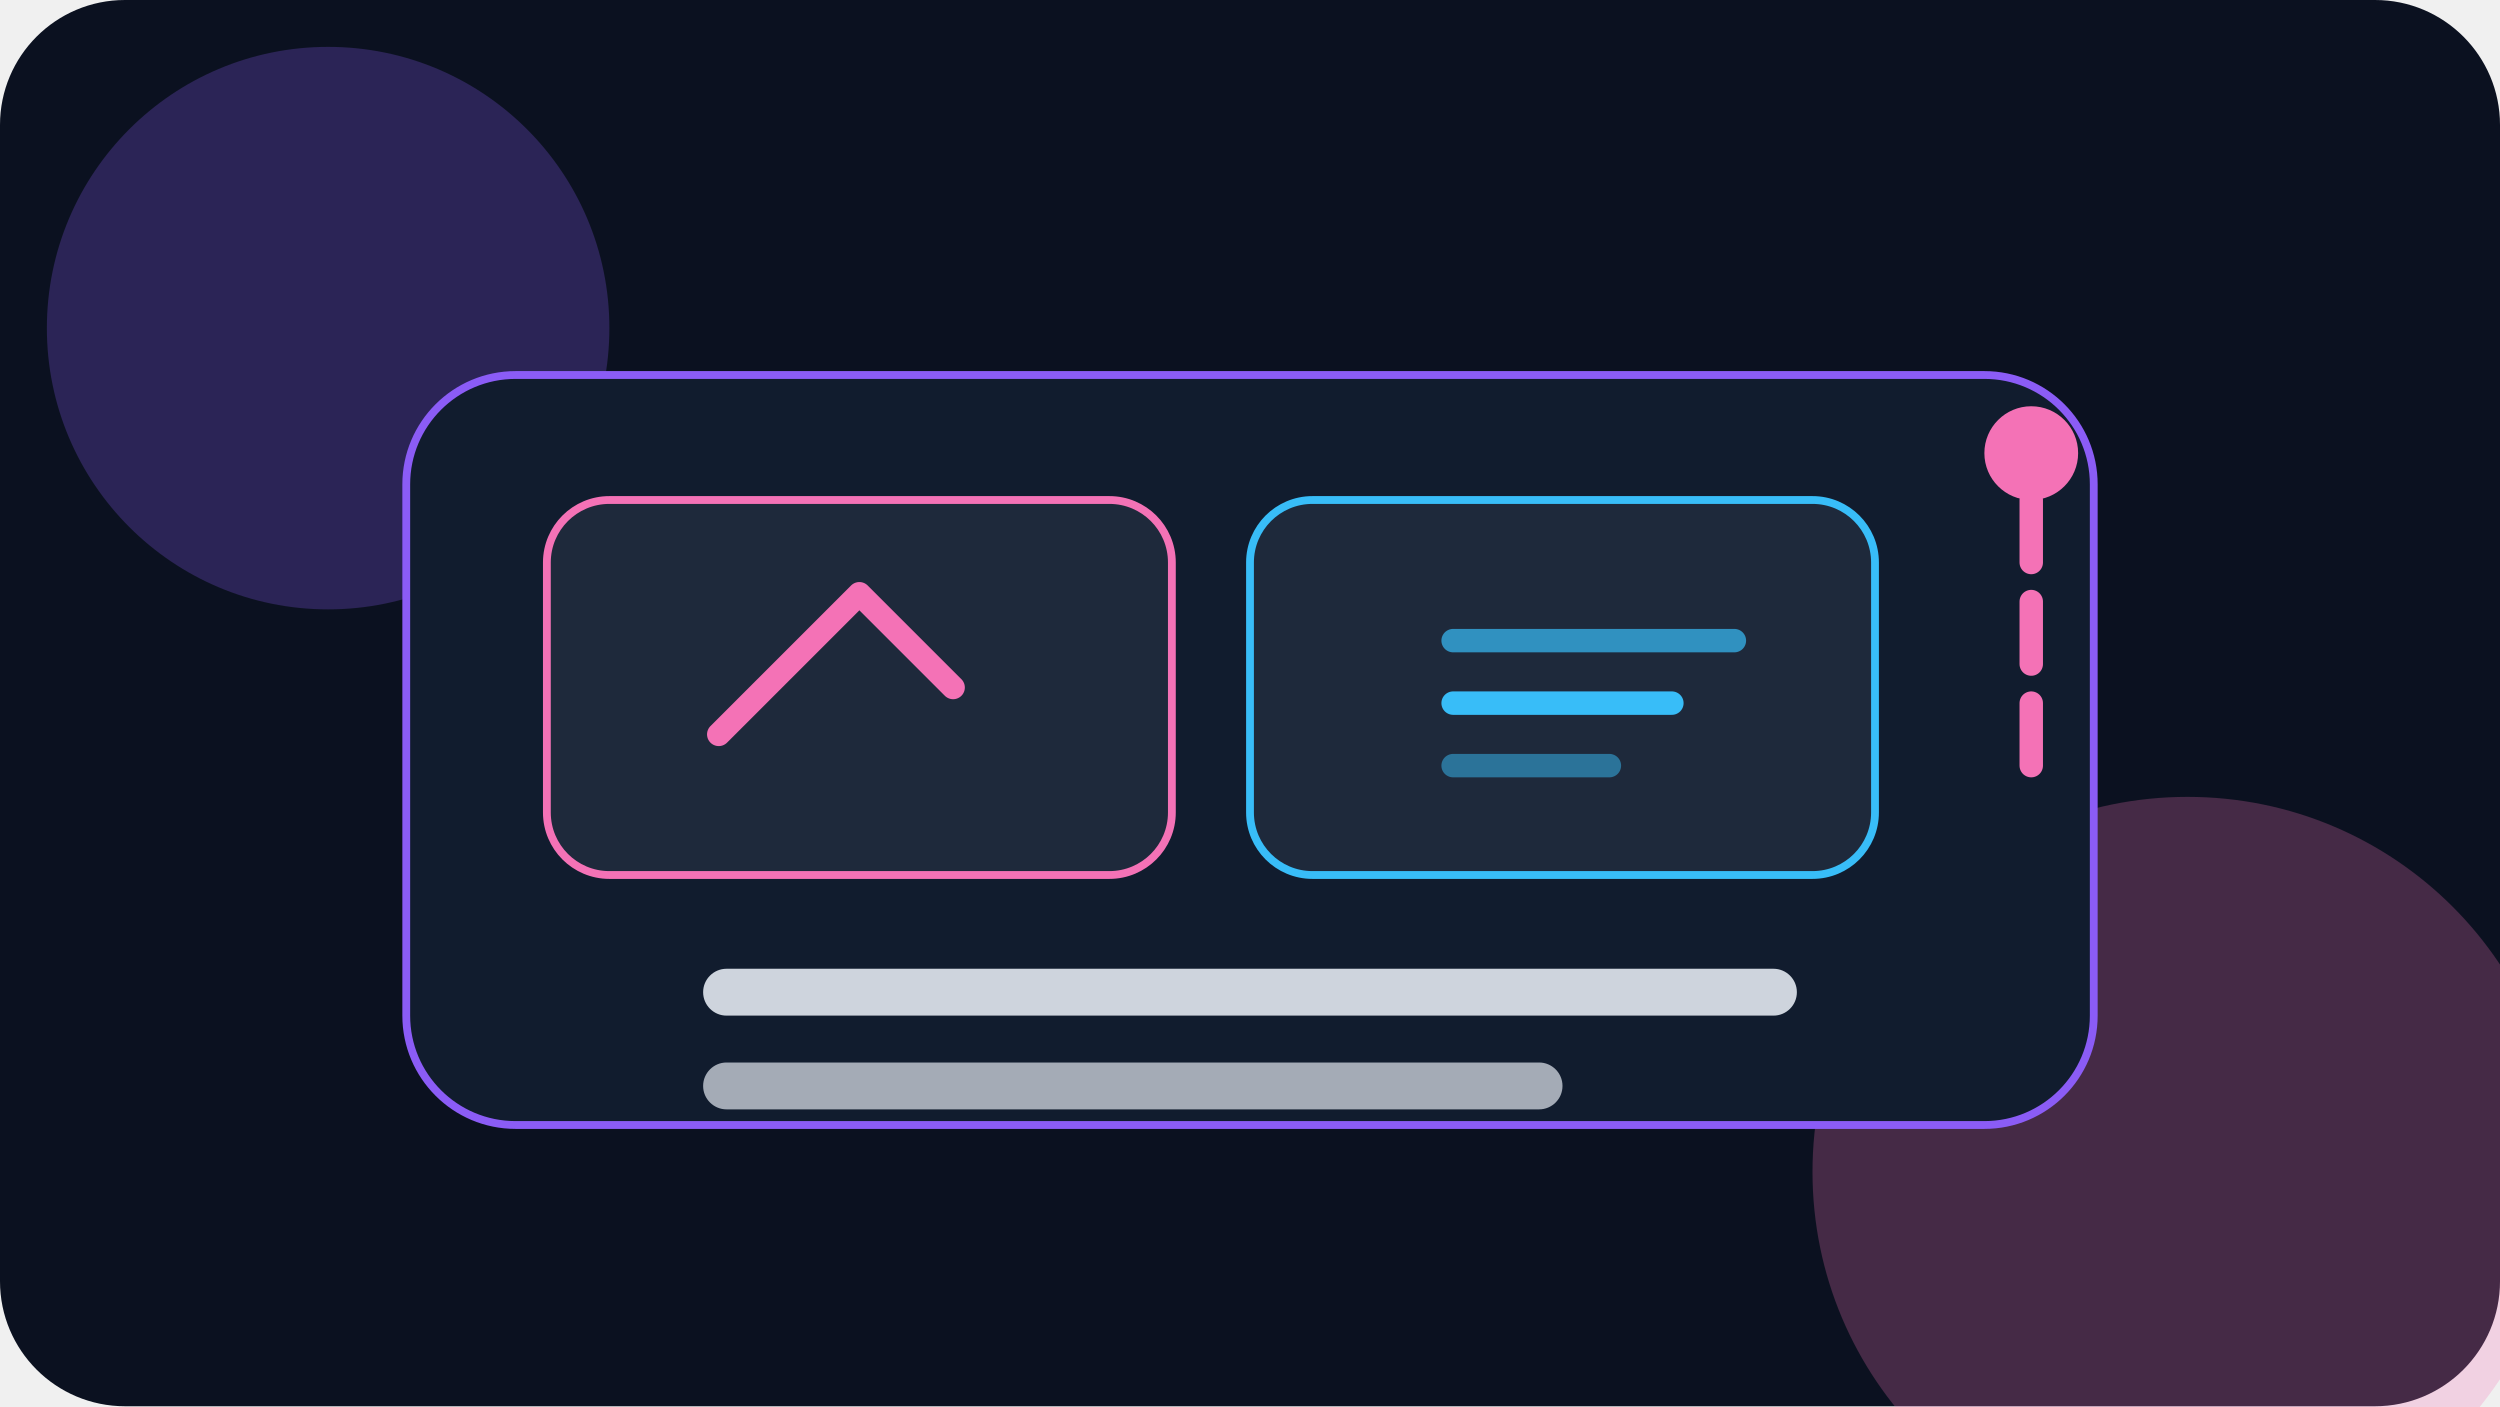
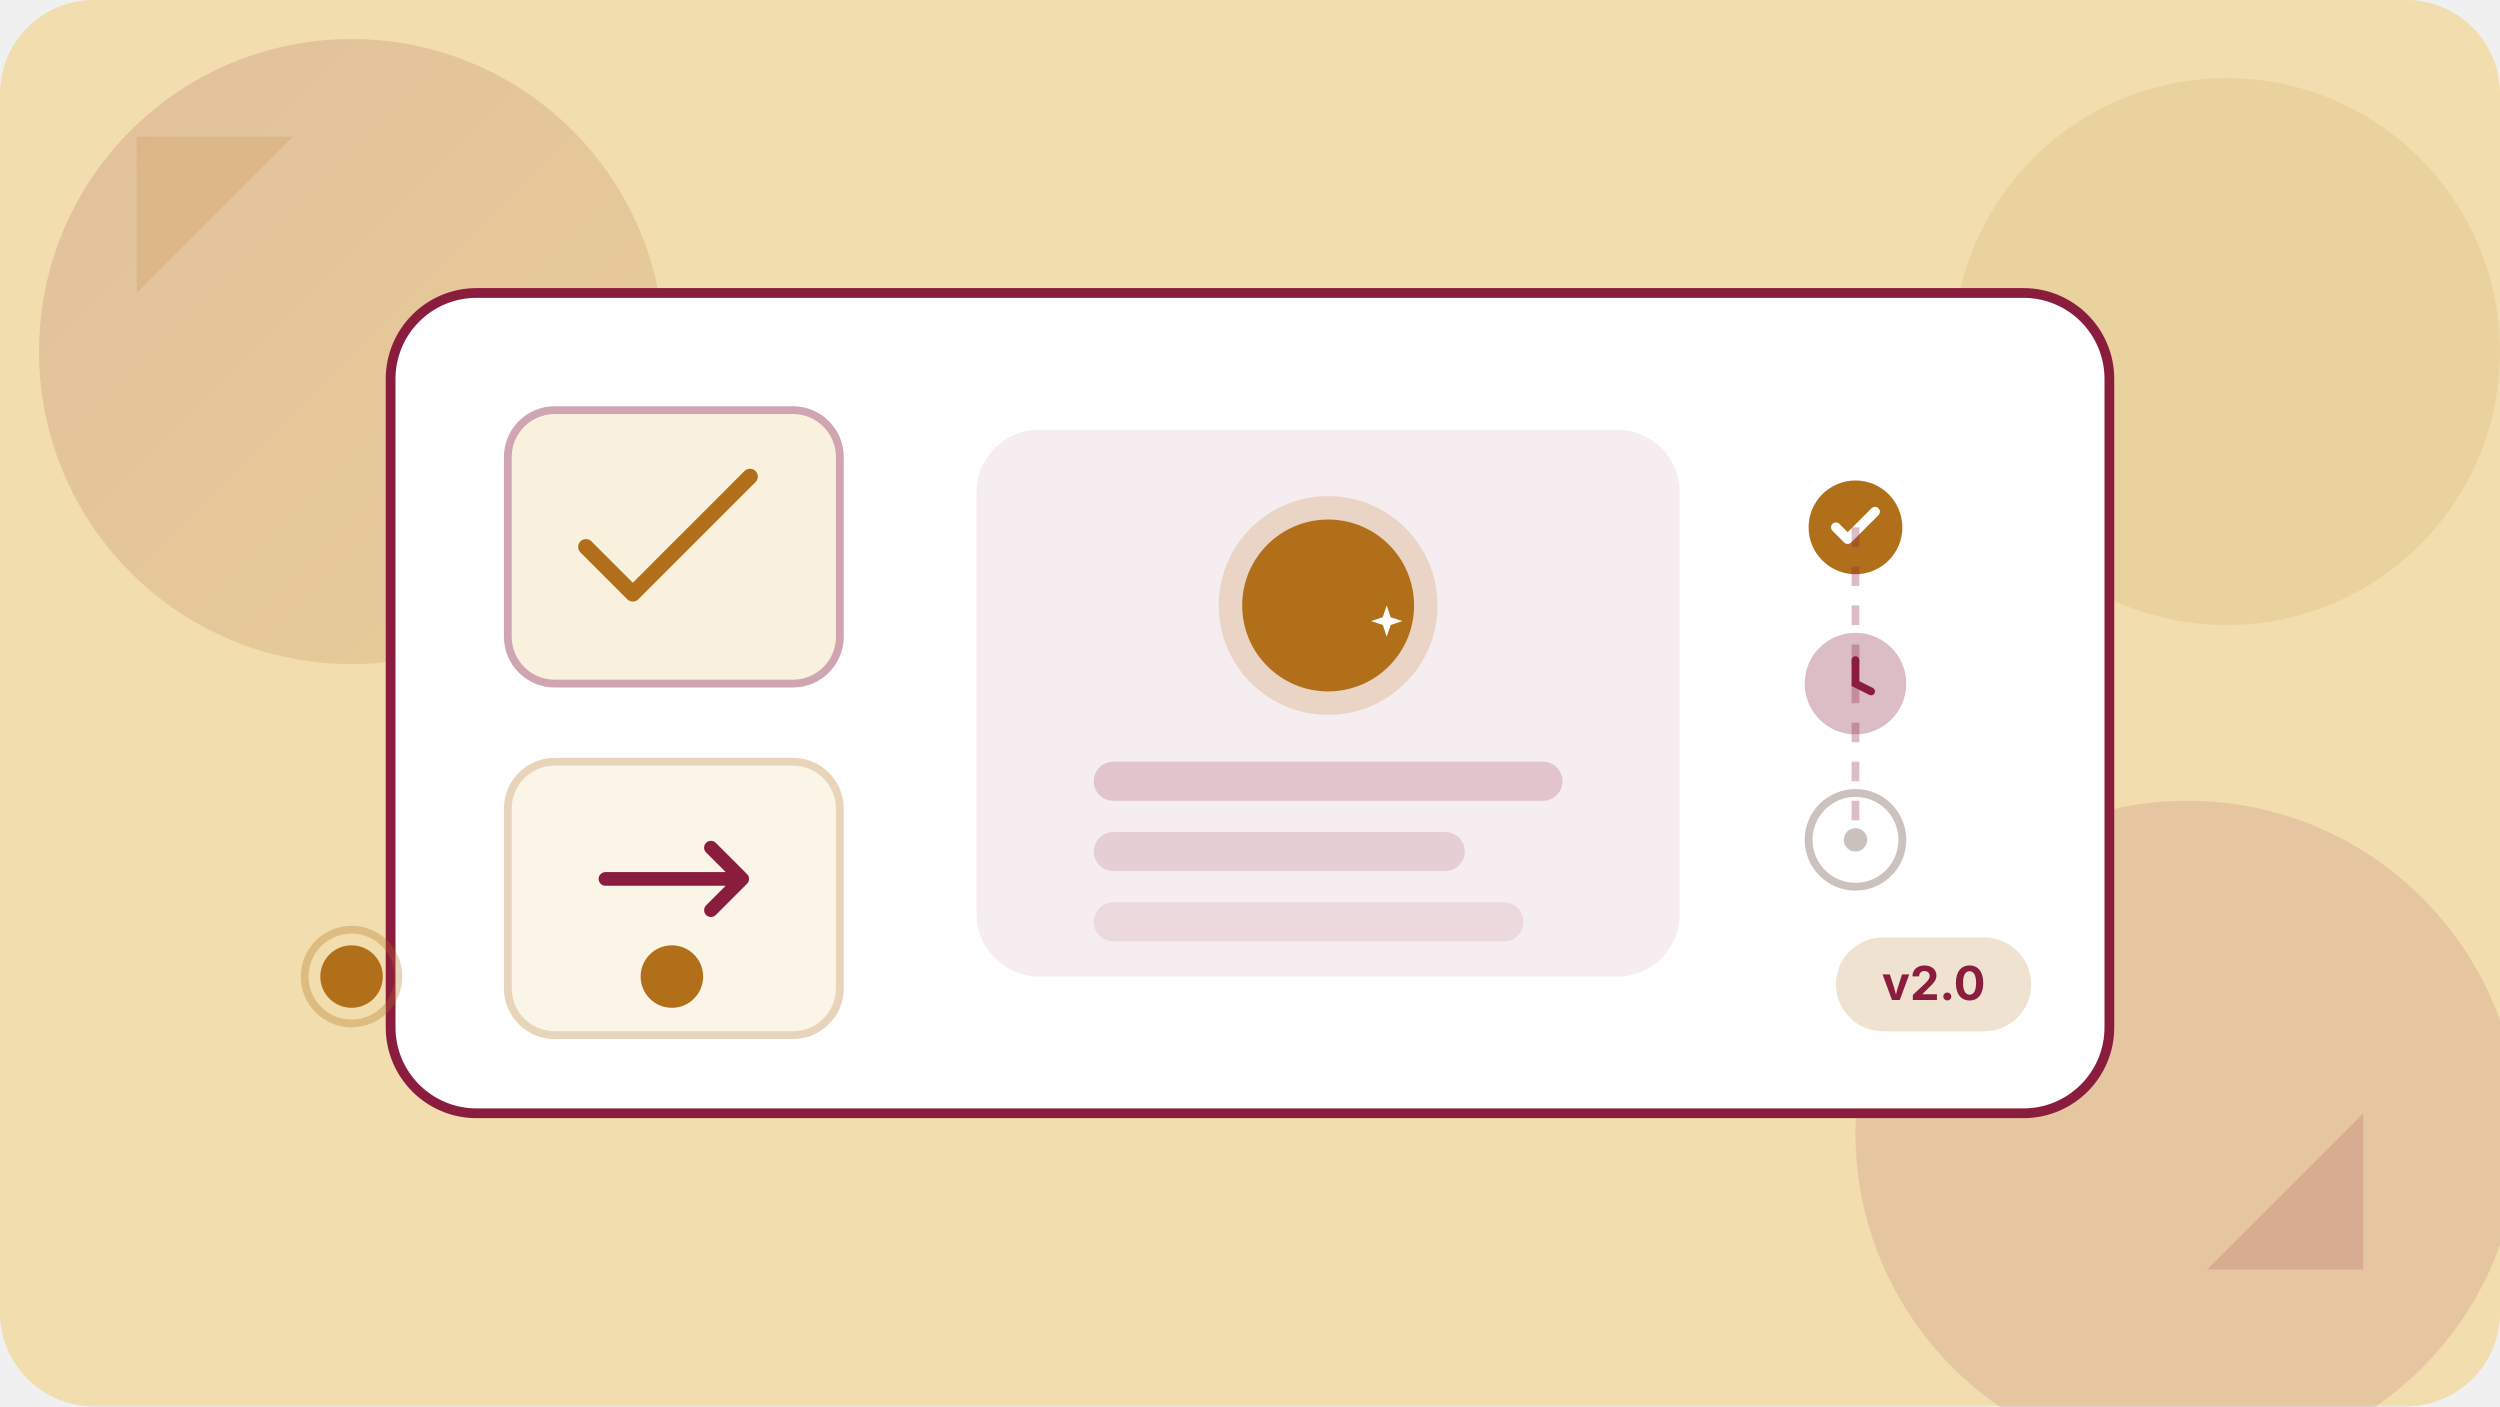
- <svg xmlns="http://www.w3.org/2000/svg" width="640" height="360" viewBox="0 0 640 360" fill="none">
-   <rect width="640" height="360" rx="32" fill="#0B1120" />
-   <g opacity="0.25">
-     <circle cx="84" cy="84" r="72" fill="#8B5CF6" />
-     <circle cx="560" cy="300" r="96" fill="#F472B6" />
+ <svg xmlns="http://www.w3.org/2000/svg" width="640" height="360" fill="none" viewBox="0 0 640 360">
+   <rect width="640" height="360" fill="#f1ddad" rx="24" />
+   <defs>
+     <linearGradient id="a" x1="0%" x2="100%" y1="0%" y2="100%">
+       <stop offset="0%" style="stop-color:#8a1d3e;stop-opacity:.15" />
+       <stop offset="100%" style="stop-color:#b26f1a;stop-opacity:.15" />
+     </linearGradient>
+   </defs>
+   <circle cx="90" cy="90" r="80" fill="url(#a)" />
+   <circle cx="570" cy="90" r="70" fill="#b26f1a" opacity=".1" />
+   <circle cx="560" cy="290" r="85" fill="#8a1d3e" opacity=".12" />
+   <rect width="440" height="210" x="100" y="75" fill="#fff" stroke="#8a1d3e" stroke-width="2.5" rx="22" />
+   <g transform="translate(130 105)">
+     <rect width="85" height="70" fill="#f1ddad" stroke="#8a1d3e" stroke-width="2" opacity=".4" rx="12" />
+     <path stroke="#b26f1a" stroke-linecap="round" stroke-linejoin="round" stroke-width="4" d="m20 35 12 12 30-30" />
+     <rect width="85" height="70" y="90" fill="#f1ddad" stroke="#b26f1a" stroke-width="2" opacity=".3" rx="12" />
+     <path stroke="#8a1d3e" stroke-linecap="round" stroke-linejoin="round" stroke-width="3.5" d="M25 120h35m0 0-8-8m8 8-8 8" />
+     <circle cx="42" cy="145" r="8" fill="#b26f1a" />
  </g>
-   <rect x="104" y="96" width="432" height="192" rx="28" fill="#111C2E" stroke="#8B5CF6" stroke-width="2" />
-   <g transform="translate(140 128)">
-     <rect width="160" height="96" rx="16" fill="#1E293B" stroke="#F472B6" stroke-width="2" />
-     <path d="M44 60l36-36 24 24" stroke="#F472B6" stroke-width="6" stroke-linecap="round" stroke-linejoin="round" />
+   <g transform="translate(250 110)">
+     <rect width="180" height="140" fill="#8a1d3e" opacity=".08" rx="16" />
+     <circle cx="90" cy="45" r="28" fill="#b26f1a" opacity=".2" />
+     <circle cx="90" cy="45" r="22" fill="#b26f1a" />
+     <path fill="#fff" d="m105 45 1 3 3 1-3 1-1 3-1-3-3-1 3-1Z" />
+     <rect width="120" height="10" x="30" y="85" fill="#8a1d3e" opacity=".2" rx="5" />
+     <rect width="95" height="10" x="30" y="103" fill="#8a1d3e" opacity=".15" rx="5" />
+     <rect width="110" height="10" x="30" y="121" fill="#8a1d3e" opacity=".1" rx="5" />
  </g>
-   <g transform="translate(320 128)">
-     <rect width="160" height="96" rx="16" fill="#1E293B" stroke="#38BDF8" stroke-width="2" />
-     <path d="M52 52h56" stroke="#38BDF8" stroke-width="6" stroke-linecap="round" />
-     <path d="M52 36h72" stroke="#38BDF8" stroke-width="6" stroke-linecap="round" opacity="0.7" />
-     <path d="M52 68h40" stroke="#38BDF8" stroke-width="6" stroke-linecap="round" opacity="0.5" />
+   <g transform="translate(460 120)">
+     <circle cx="15" cy="15" r="12" fill="#b26f1a" />
+     <path stroke="#fff" stroke-linecap="round" stroke-linejoin="round" stroke-width="2.5" d="m10 15 3 3 7-7" />
+     <g stroke="#8a1d3e" stroke-width="2" transform="translate(0 40)">
+       <circle cx="15" cy="15" r="12" fill="#8a1d3e" opacity=".3" />
+       <path stroke-linecap="round" d="M15 9v6l4 2" />
+     </g>
+     <g transform="translate(0 80)">
+       <circle cx="15" cy="15" r="12" stroke="#4f3222" stroke-width="2" opacity=".3" />
+       <circle cx="15" cy="15" r="3" fill="#4f3222" opacity=".3" />
+     </g>
  </g>
-   <g transform="translate(180 248)" fill="#E2E8F0">
-     <rect x="0" y="0" width="280" height="12" rx="6" opacity="0.9" />
-     <rect x="0" y="24" width="220" height="12" rx="6" opacity="0.7" />
+   <g transform="translate(470 240)">
+     <rect width="50" height="24" fill="#b26f1a" opacity=".2" rx="12" />
+     <text x="25" y="16" fill="#8a1d3e" font-family="system-ui, -apple-system, sans-serif" font-size="12" font-weight="bold" text-anchor="middle">v2.0</text>
  </g>
-   <path d="M520 128v72" stroke="#F472B6" stroke-width="6" stroke-linecap="round" stroke-dasharray="16 10" />
-   <circle cx="520" cy="116" r="12" fill="#F472B6" />
+   <path stroke="#8a1d3e" stroke-dasharray="5,5" stroke-width="2" d="M475 135v80" opacity=".3" />
+   <path fill="#b26f1a" d="M35 35h40L35 75Z" opacity=".15" />
+   <path fill="#8a1d3e" d="M605 325h-40l40-40Z" opacity=".15" />
+   <g transform="translate(90 250)">
+     <circle r="8" fill="#b26f1a" />
+     <circle r="12" stroke="#b26f1a" stroke-width="2" opacity=".3" />
+   </g>
</svg>
